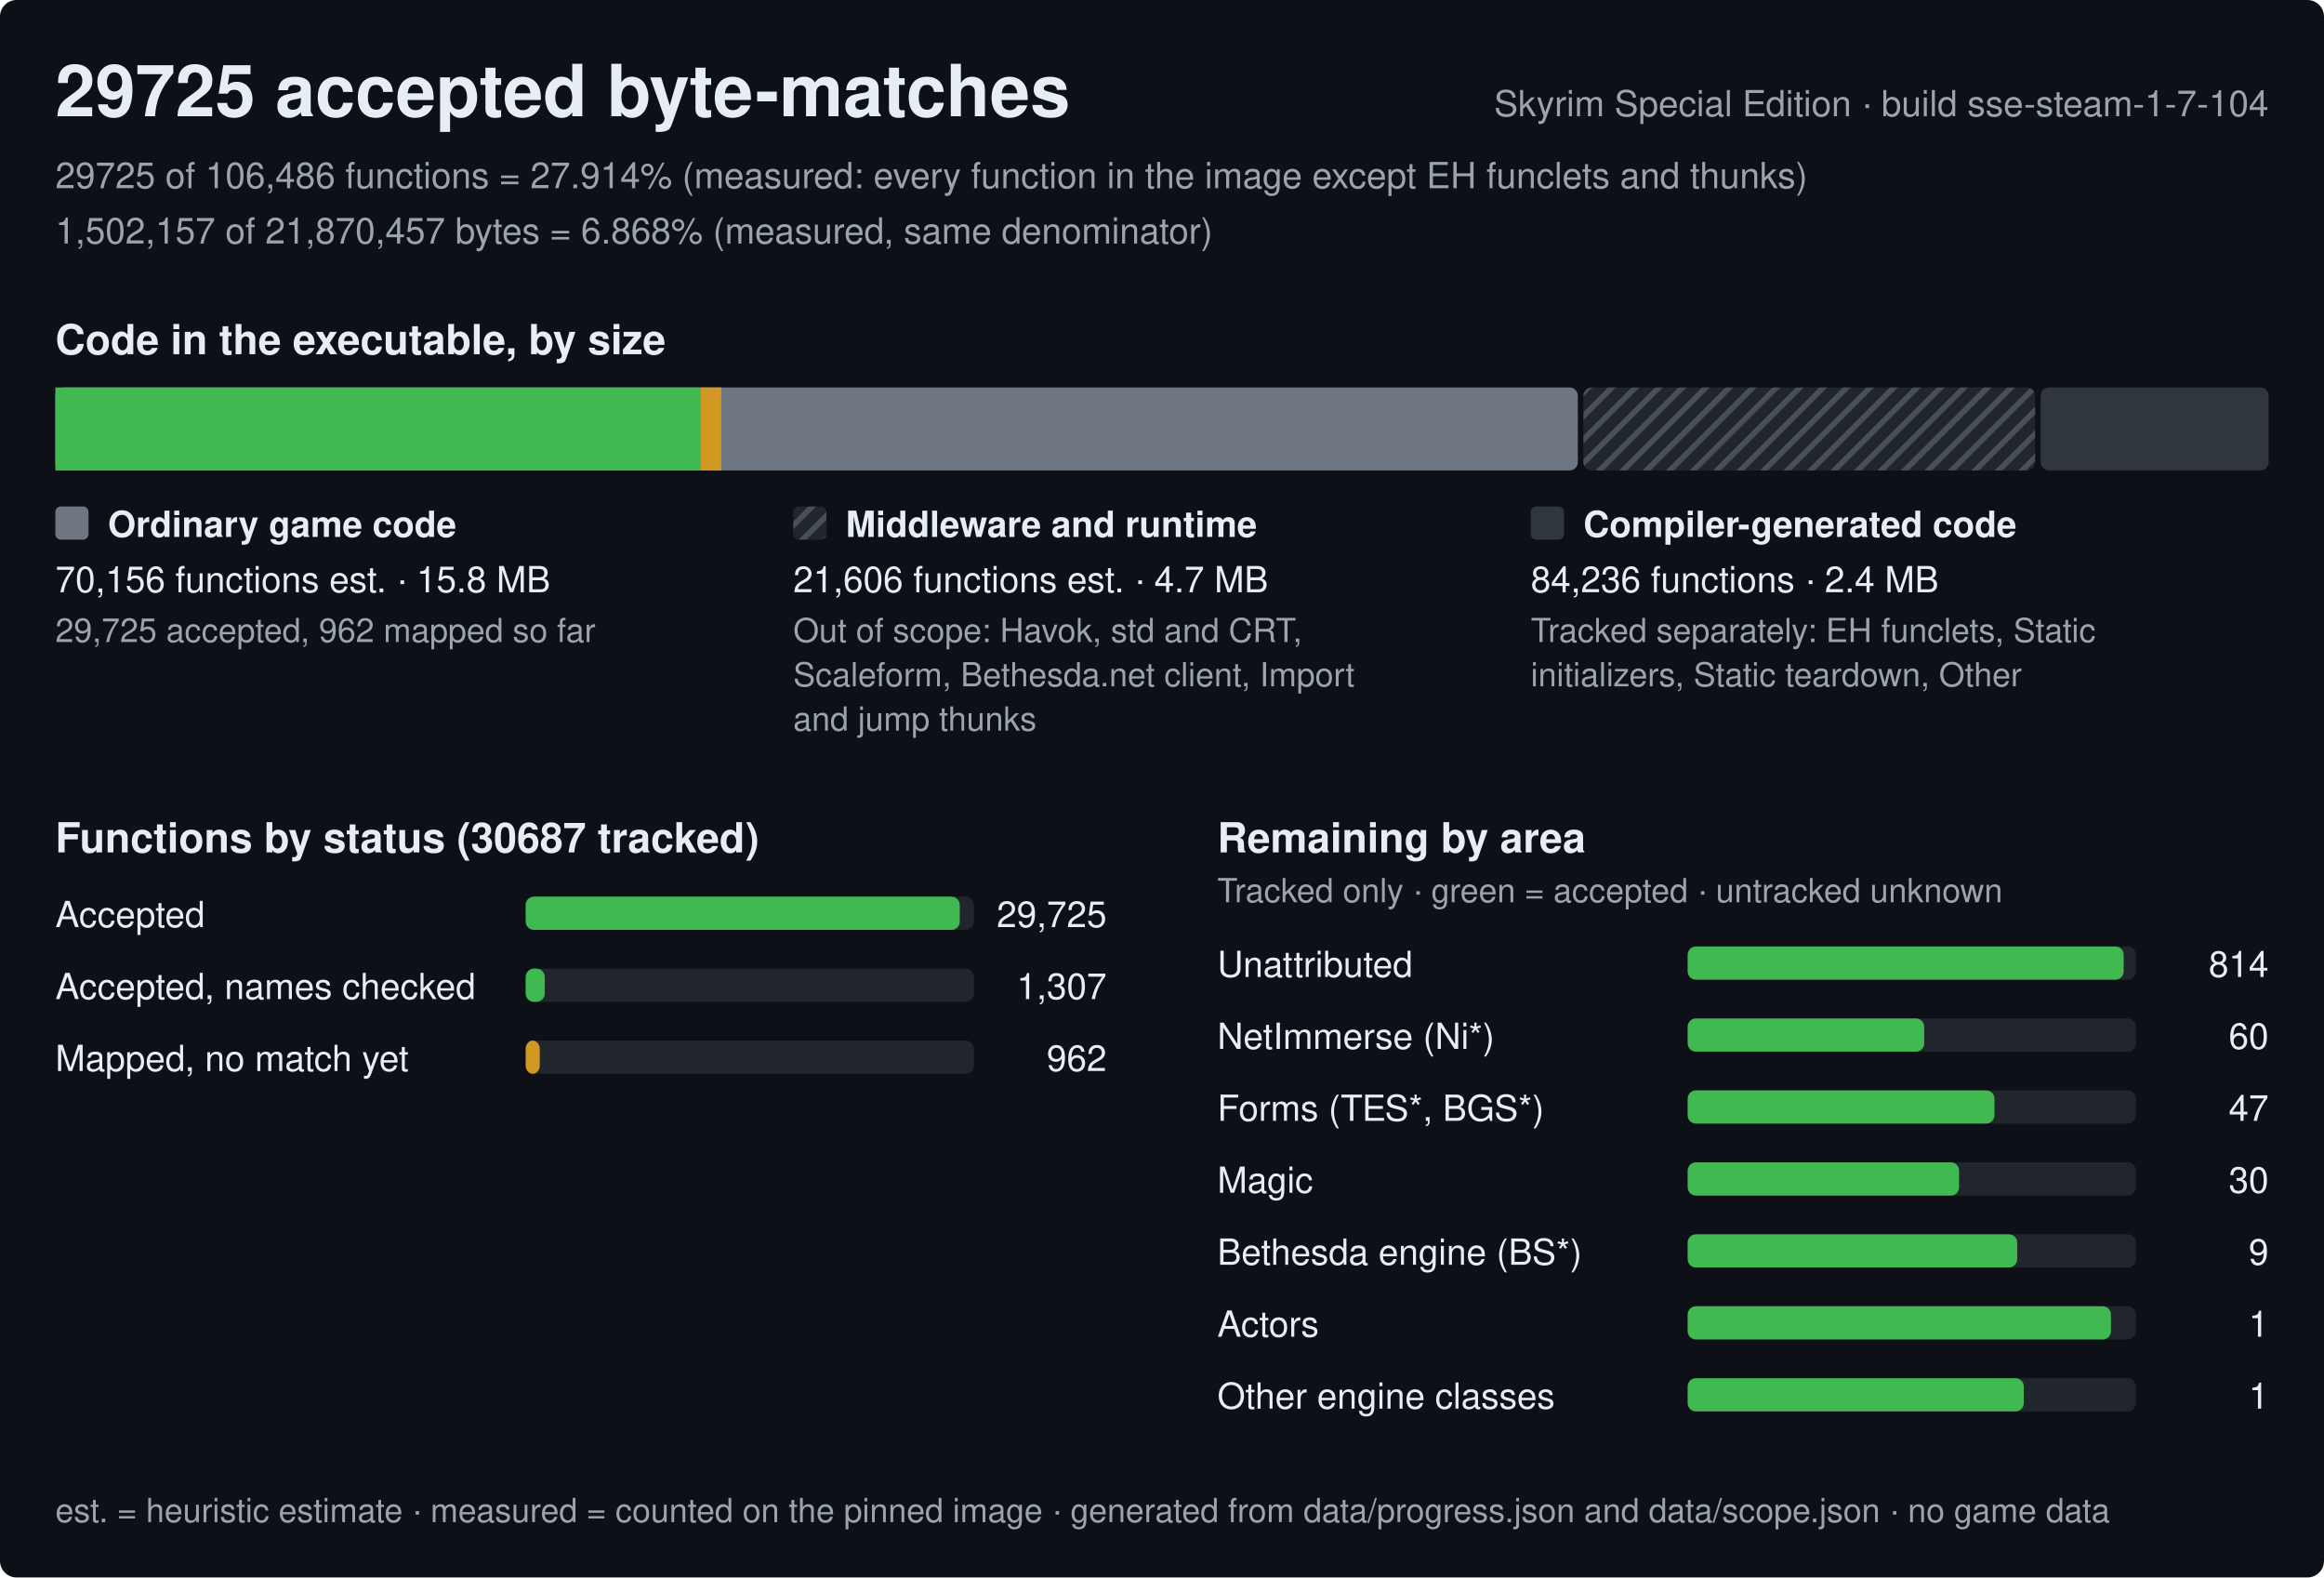
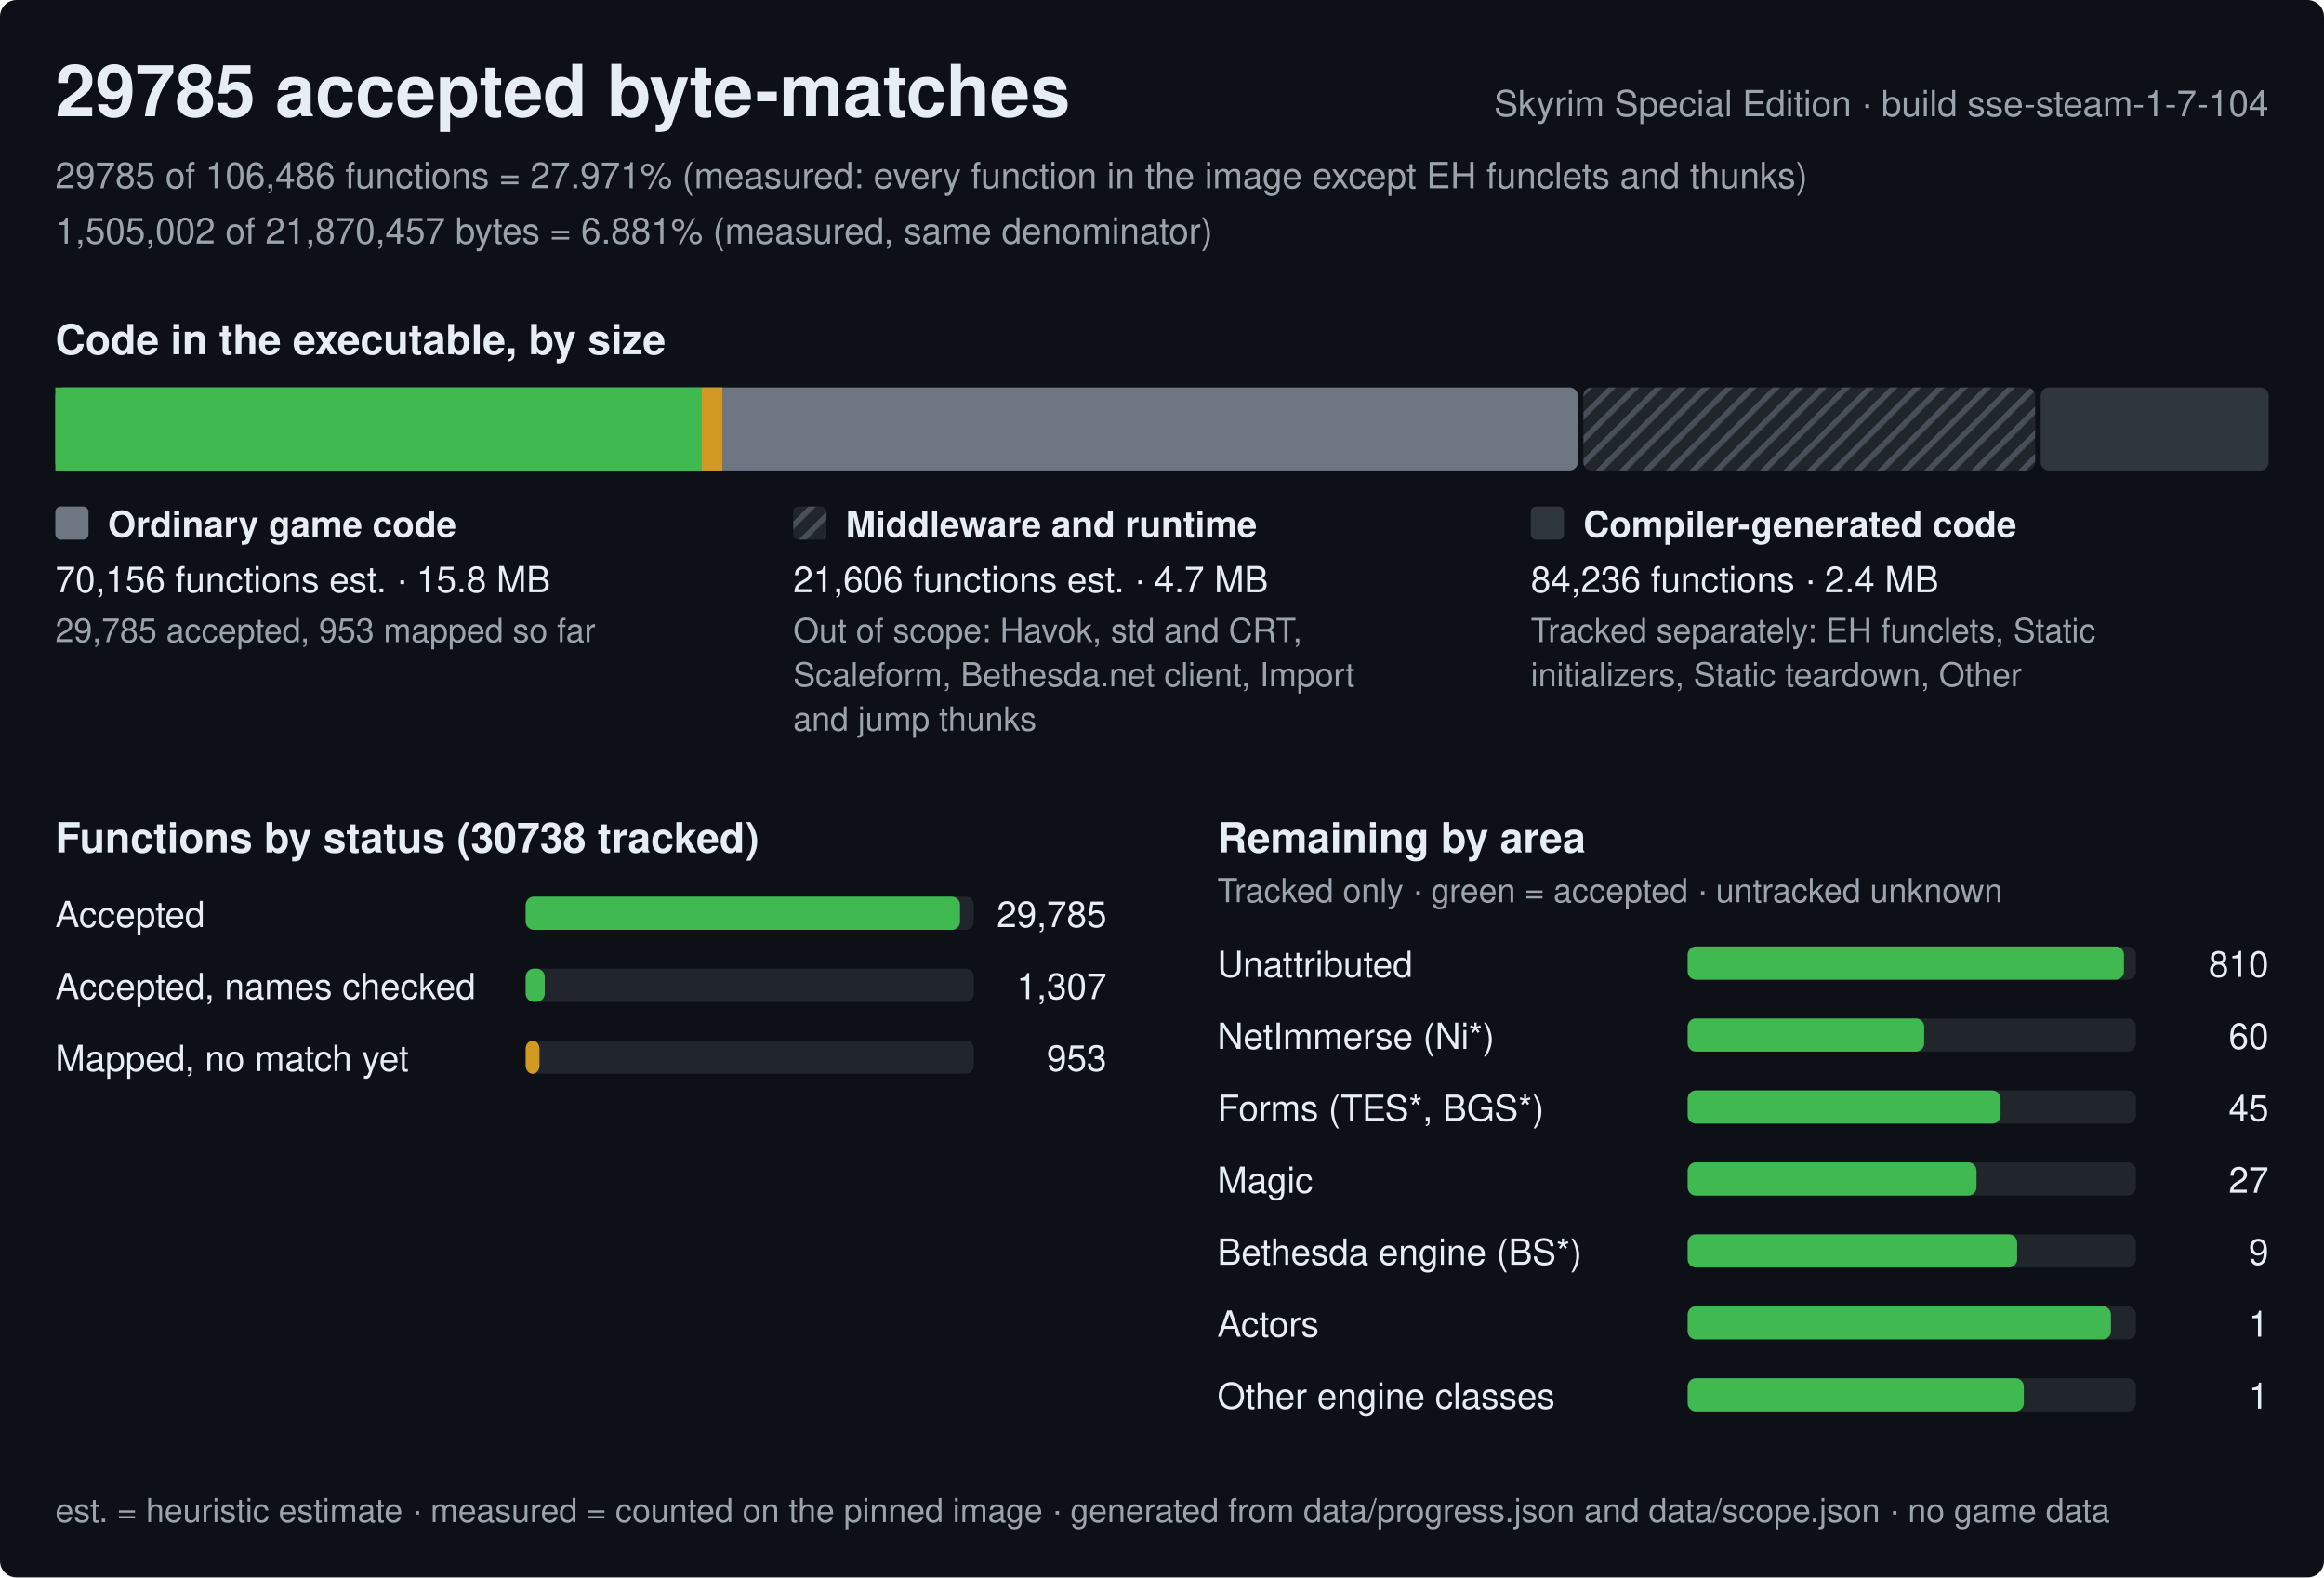
<svg xmlns="http://www.w3.org/2000/svg" width="840" height="570" viewBox="0 0 840 570" role="img" aria-label="Progress of the Skyrim Special Edition byte-matching reconstruction, build sse-steam-1-7-104">
  <style>text{font-family:-apple-system,BlinkMacSystemFont,'Segoe UI',Helvetica,Arial,sans-serif;fill:#e6edf3;white-space:pre}.h{font-size:26px;font-weight:600}.st{font-size:15px;font-weight:600}.lb{font-size:13px;font-weight:600}.bl{font-size:12px;font-weight:600;stroke:#0d1117;stroke-width:3px;paint-order:stroke;stroke-linejoin:round}.rl{font-size:13px}.fn{font-size:12px;fill:#9ba3ad}.mu{fill:#9ba3ad}</style>
  <defs>
    <pattern id="hx" width="6" height="6" patternUnits="userSpaceOnUse" patternTransform="rotate(45)">
      <rect width="6" height="6" fill="#21262d" />
      <rect width="2" height="6" fill="#484f58" />
    </pattern>
  </defs>
  <rect width="840" height="570" rx="6" fill="#0d1117" />
-   <text x="20" y="42" class="h">29725 accepted byte-matches</text>
+   <text x="20" y="42" class="h">29785 accepted byte-matches</text>
  <text x="820" y="42" class="rl mu" text-anchor="end">Skyrim Special Edition · build sse-steam-1-7-104</text>
-   <text x="20" y="68" class="rl mu">29725 of 106,486 functions = 27.914% (measured: every function in the image except EH funclets and thunks)</text>
-   <text x="20" y="88" class="rl mu">1,502,157 of 21,870,457 bytes = 6.868% (measured, same denominator)</text>
+   <text x="20" y="68" class="rl mu">29785 of 106,486 functions = 27.971% (measured: every function in the image except EH funclets and thunks)</text>
+   <text x="20" y="88" class="rl mu">1,505,002 of 21,870,457 bytes = 6.881% (measured, same denominator)</text>
  <text x="20" y="128" class="st">Code in the executable, by size</text>
  <rect x="20" y="140" width="550.3" height="30" rx="3" fill="#6e7681" />
-   <rect x="20" y="140" width="233.2" height="30" fill="#3fb950" />
-   <rect x="253.2" y="140" width="7.5" height="30" fill="#d29922" />
+   <rect x="20" y="140" width="233.6" height="30" fill="#3fb950" />
+   <rect x="253.6" y="140" width="7.5" height="30" fill="#d29922" />
  <rect x="572.3" y="140" width="163.3" height="30" rx="3" fill="url(#hx)" />
  <rect x="737.6" y="140" width="82.4" height="30" rx="3" fill="#30363d" />
  <rect x="20" y="183" width="12" height="12" rx="2" fill="#6e7681" />
  <text x="39" y="194" class="lb">Ordinary game code</text>
  <text x="20" y="214" class="rl">70,156 functions est. · 15.8 MB</text>
-   <text x="20" y="232" class="fn">29,725 accepted, 962 mapped so far</text>
+   <text x="20" y="232" class="fn">29,785 accepted, 953 mapped so far</text>
  <rect x="286.7" y="183" width="12" height="12" rx="2" fill="url(#hx)" />
  <text x="305.7" y="194" class="lb">Middleware and runtime</text>
  <text x="286.7" y="214" class="rl">21,606 functions est. · 4.7 MB</text>
  <text x="286.7" y="232" class="fn">Out of scope: Havok, std and CRT,</text>
  <text x="286.7" y="248" class="fn">Scaleform, Bethesda.net client, Import</text>
  <text x="286.7" y="264" class="fn">and jump thunks</text>
  <rect x="553.3" y="183" width="12" height="12" rx="2" fill="#30363d" />
  <text x="572.3" y="194" class="lb">Compiler-generated code</text>
  <text x="553.3" y="214" class="rl">84,236 functions · 2.4 MB</text>
  <text x="553.3" y="232" class="fn">Tracked separately: EH funclets, Static</text>
  <text x="553.3" y="248" class="fn">initializers, Static teardown, Other</text>
-   <text x="20" y="308" class="st">Functions by status (30687 tracked)</text>
+   <text x="20" y="308" class="st">Functions by status (30738 tracked)</text>
  <text x="20" y="335" class="rl">Accepted</text>
  <rect x="190" y="324" width="162.0" height="12" rx="3" fill="#21262d" />
-   <rect x="190" y="324" width="156.9" height="12" rx="3" fill="#3fb950" />
-   <text x="400.0" y="335" class="rl" text-anchor="end">29,725</text>
+   <rect x="190" y="324" width="157" height="12" rx="3" fill="#3fb950" />
+   <text x="400.0" y="335" class="rl" text-anchor="end">29,785</text>
  <text x="20" y="361" class="rl">Accepted, names checked</text>
  <rect x="190" y="350" width="162.0" height="12" rx="3" fill="#21262d" />
  <rect x="190" y="350" width="6.9" height="12" rx="3" fill="#3fb950" />
  <text x="400.0" y="361" class="rl" text-anchor="end">1,307</text>
  <text x="20" y="387" class="rl">Mapped, no match yet</text>
  <rect x="190" y="376" width="162.0" height="12" rx="3" fill="#21262d" />
-   <rect x="190" y="376" width="5.1" height="12" rx="3" fill="#d29922" />
-   <text x="400.0" y="387" class="rl" text-anchor="end">962</text>
+   <rect x="190" y="376" width="5" height="12" rx="3" fill="#d29922" />
+   <text x="400.0" y="387" class="rl" text-anchor="end">953</text>
  <text x="440.0" y="308" class="st">Remaining by area</text>
  <text x="440.0" y="326" class="fn">Tracked only · green = accepted · untracked unknown</text>
  <text x="440.0" y="353" class="rl">Unattributed</text>
  <rect x="610.0" y="342" width="162.0" height="12" rx="3" fill="#21262d" />
-   <rect x="610.0" y="342" width="157.6" height="12" rx="3" fill="#3fb950" />
-   <text x="820.0" y="353" class="rl" text-anchor="end">814</text>
+   <rect x="610.0" y="342" width="157.7" height="12" rx="3" fill="#3fb950" />
+   <text x="820.0" y="353" class="rl" text-anchor="end">810</text>
  <text x="440.0" y="379" class="rl">NetImmerse (Ni*)</text>
  <rect x="610.0" y="368" width="162.0" height="12" rx="3" fill="#21262d" />
  <rect x="610.0" y="368" width="85.5" height="12" rx="3" fill="#3fb950" />
  <text x="820.0" y="379" class="rl" text-anchor="end">60</text>
  <text x="440.0" y="405" class="rl">Forms (TES*, BGS*)</text>
  <rect x="610.0" y="394" width="162.0" height="12" rx="3" fill="#21262d" />
-   <rect x="610.0" y="394" width="110.9" height="12" rx="3" fill="#3fb950" />
-   <text x="820.0" y="405" class="rl" text-anchor="end">47</text>
+   <rect x="610.0" y="394" width="113.1" height="12" rx="3" fill="#3fb950" />
+   <text x="820.0" y="405" class="rl" text-anchor="end">45</text>
  <text x="440.0" y="431" class="rl">Magic</text>
  <rect x="610.0" y="420" width="162.0" height="12" rx="3" fill="#21262d" />
-   <rect x="610.0" y="420" width="98.1" height="12" rx="3" fill="#3fb950" />
-   <text x="820.0" y="431" class="rl" text-anchor="end">30</text>
+   <rect x="610.0" y="420" width="104.4" height="12" rx="3" fill="#3fb950" />
+   <text x="820.0" y="431" class="rl" text-anchor="end">27</text>
  <text x="440.0" y="457" class="rl">Bethesda engine (BS*)</text>
  <rect x="610.0" y="446" width="162.0" height="12" rx="3" fill="#21262d" />
  <rect x="610.0" y="446" width="119.1" height="12" rx="3" fill="#3fb950" />
  <text x="820.0" y="457" class="rl" text-anchor="end">9</text>
  <text x="440.0" y="483" class="rl">Actors</text>
  <rect x="610.0" y="472" width="162.0" height="12" rx="3" fill="#21262d" />
  <rect x="610.0" y="472" width="153" height="12" rx="3" fill="#3fb950" />
  <text x="820.0" y="483" class="rl" text-anchor="end">1</text>
  <text x="440.0" y="509" class="rl">Other engine classes</text>
  <rect x="610.0" y="498" width="162.0" height="12" rx="3" fill="#21262d" />
  <rect x="610.0" y="498" width="121.5" height="12" rx="3" fill="#3fb950" />
  <text x="820.0" y="509" class="rl" text-anchor="end">1</text>
  <text x="20" y="550" class="fn">est. = heuristic estimate · measured = counted on the pinned image · generated from data/progress.json and data/scope.json · no game data</text>
</svg>
